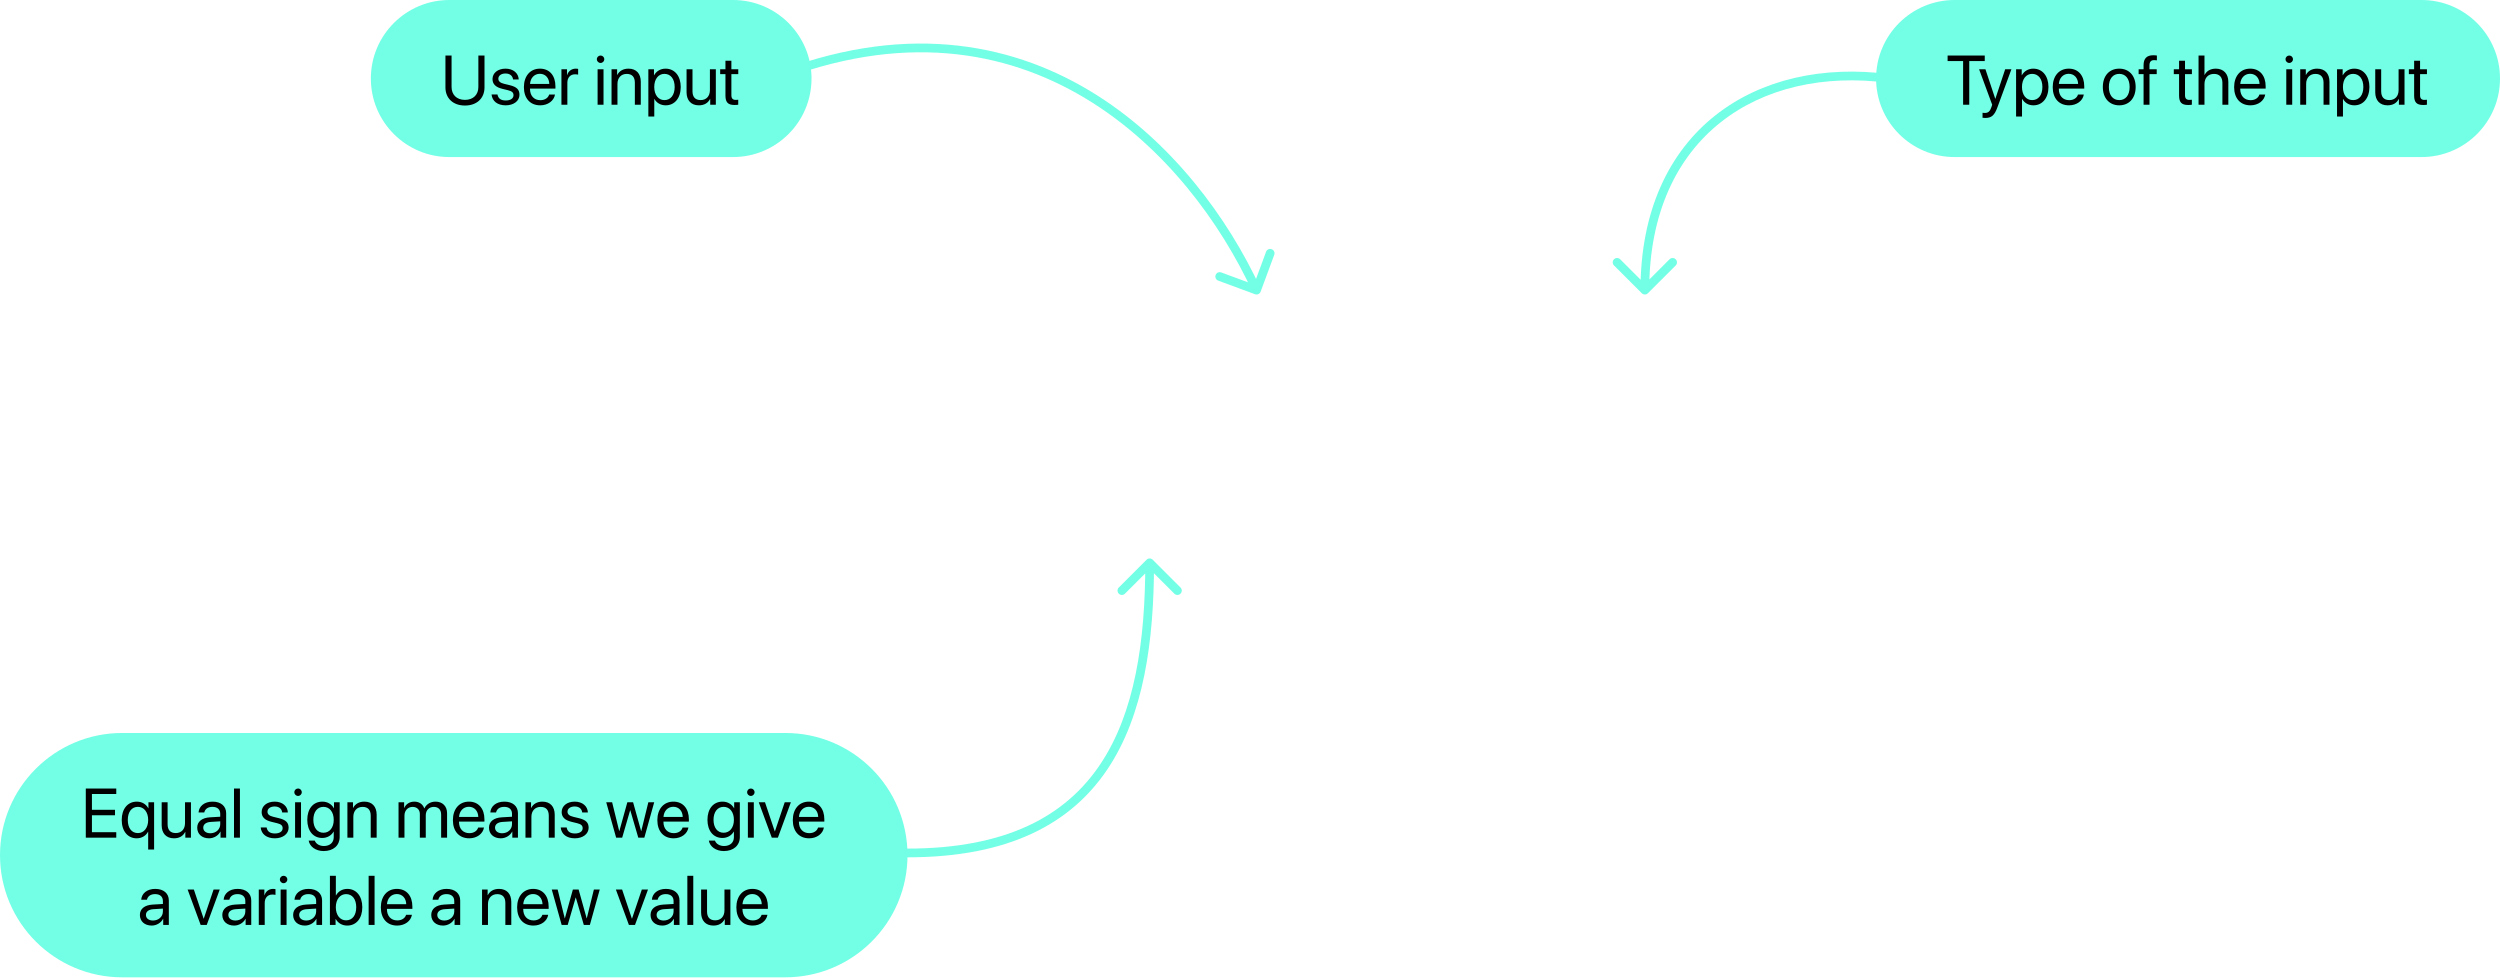
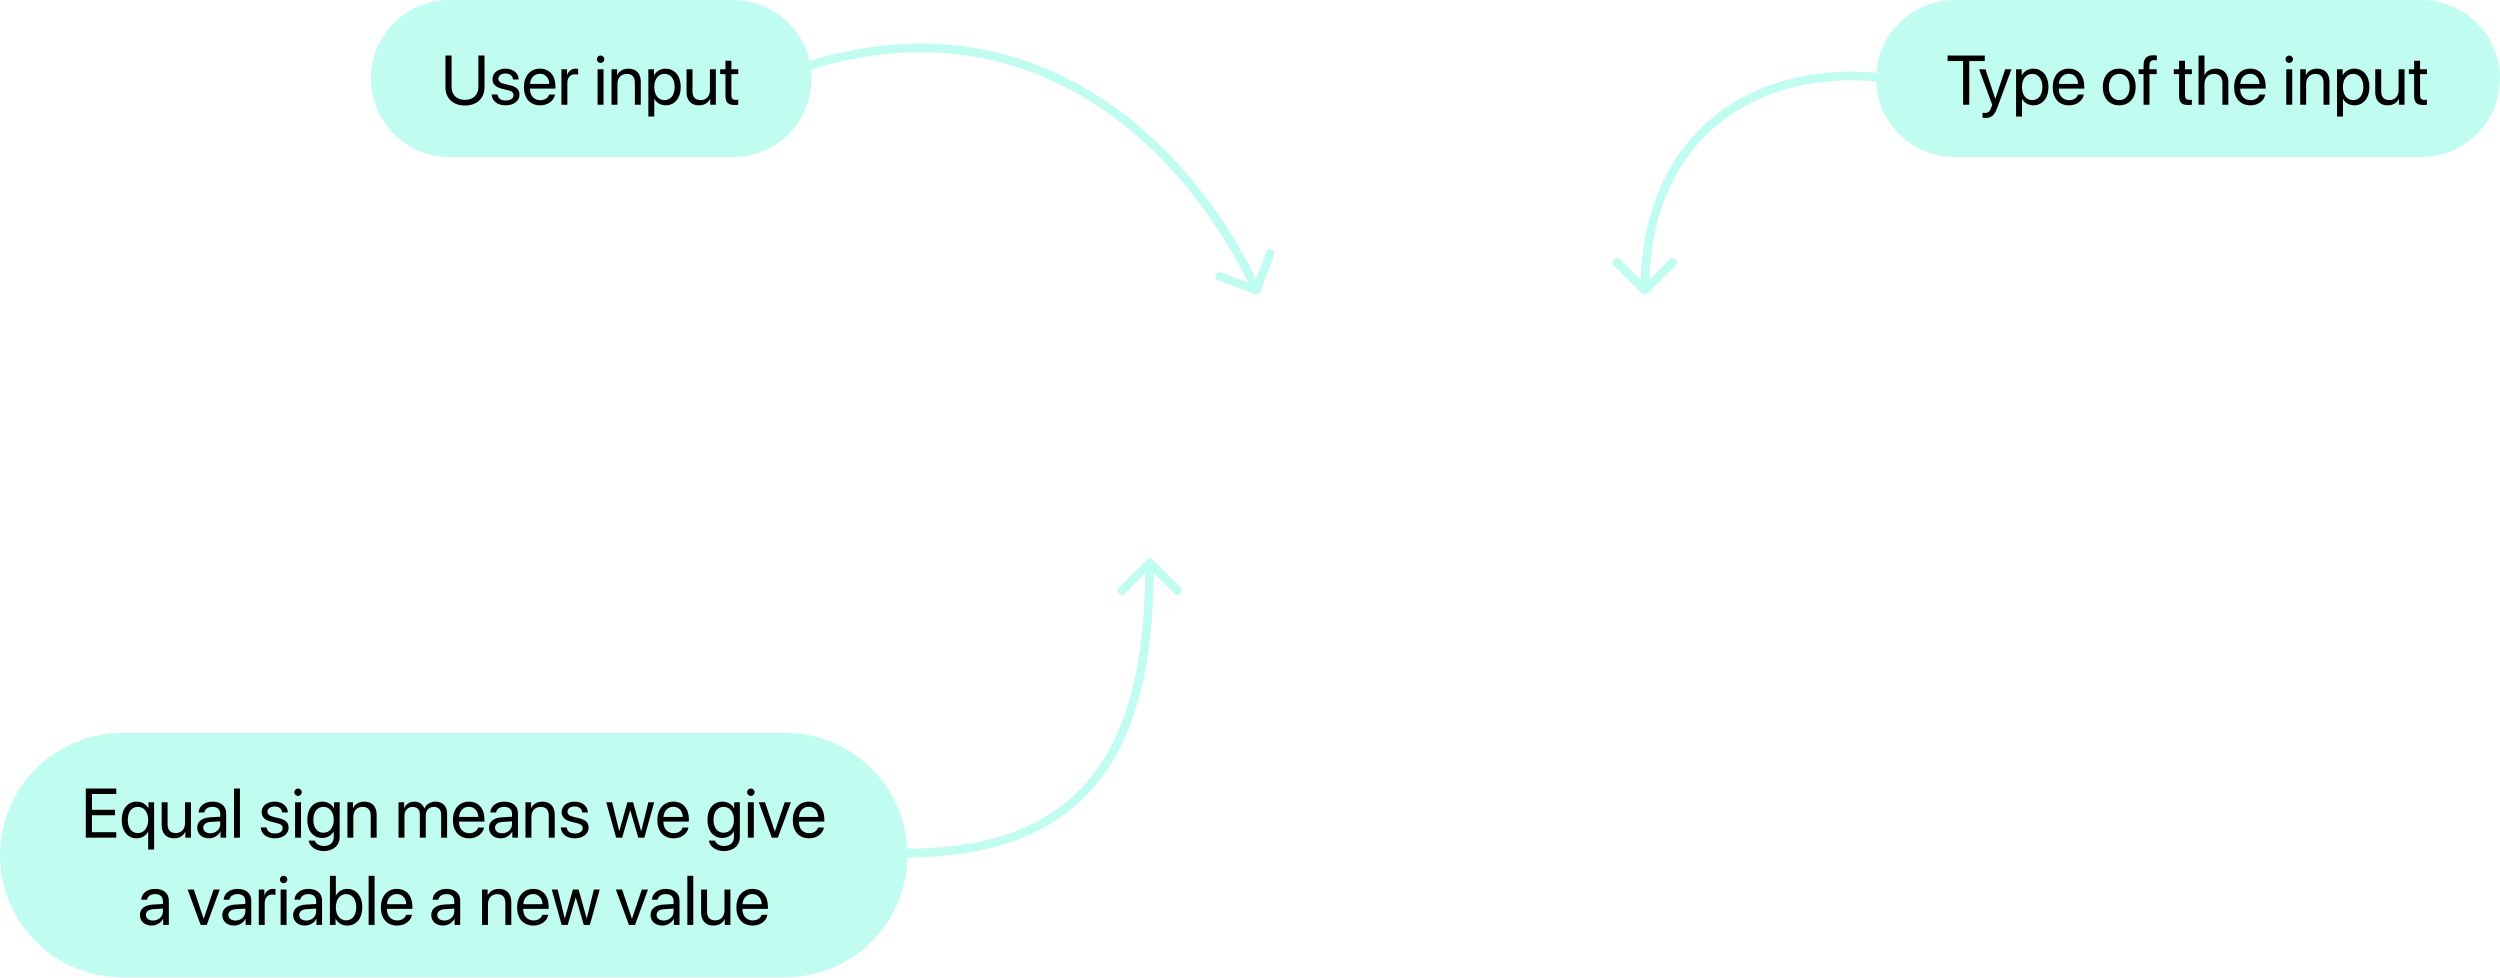
<svg xmlns="http://www.w3.org/2000/svg" width="573" height="224" viewBox="0 0 573 224" fill="none">
-   <path d="M176.63 17.069C176.117 17.274 175.867 17.855 176.071 18.369C176.275 18.882 176.857 19.132 177.37 18.927L176.63 17.069ZM287.653 67.436C288.171 67.628 288.747 67.363 288.938 66.845L292.058 58.403C292.249 57.885 291.984 57.31 291.466 57.118C290.948 56.927 290.373 57.192 290.182 57.71L287.409 65.214L279.905 62.441C279.387 62.249 278.811 62.514 278.62 63.032C278.429 63.55 278.693 64.125 279.211 64.317L287.653 67.436ZM177.37 18.927C206.579 7.293 230.377 11.516 248.673 22.482C267.016 33.475 279.9 51.294 287.092 66.917L288.908 66.08C281.6 50.205 268.484 32.023 249.702 20.766C230.873 9.482 206.421 5.203 176.63 17.069L177.37 18.927Z" fill="#73FFE5" />
-   <path d="M433.132 17.009C433.68 17.082 434.064 17.585 433.991 18.132C433.918 18.68 433.415 19.064 432.868 18.991L433.132 17.009ZM377.707 67.205C377.317 67.596 376.683 67.596 376.293 67.205L369.929 60.842C369.538 60.451 369.538 59.818 369.929 59.427C370.319 59.037 370.953 59.037 371.343 59.427L377 65.084L382.657 59.427C383.047 59.037 383.681 59.037 384.071 59.427C384.462 59.818 384.462 60.451 384.071 60.842L377.707 67.205ZM432.868 18.991C418.076 17.019 404.365 20.112 394.371 28.033C384.397 35.94 378 48.755 378 66.498H376C376 48.243 382.603 34.809 393.129 26.466C403.635 18.138 417.924 14.981 433.132 17.009L432.868 18.991Z" fill="#73FFE5" />
-   <path d="M208 196.499C207.448 196.499 207 196.051 207 195.499C207 194.946 207.448 194.499 208 194.499L208 196.499ZM262.793 128.293C263.183 127.902 263.817 127.902 264.207 128.293L270.571 134.657C270.962 135.047 270.962 135.68 270.571 136.071C270.181 136.461 269.547 136.461 269.157 136.071L263.5 130.414L257.843 136.071C257.453 136.461 256.819 136.461 256.429 136.071C256.038 135.68 256.038 135.047 256.429 134.657L262.793 128.293ZM208 194.499C230.754 194.499 244.274 186.974 252.169 175.192C260.122 163.324 262.5 146.953 262.5 129H264.5C264.5 147.045 262.128 163.923 253.831 176.305C245.476 188.773 231.246 196.499 208 196.499L208 194.499Z" fill="#73FFE5" />
-   <rect x="85" width="101" height="36" rx="18" fill="#73FFE5" />
+   <path d="M176.63 17.069C176.117 17.274 175.867 17.855 176.071 18.369C176.275 18.882 176.857 19.132 177.37 18.927L176.63 17.069ZM287.653 67.436C288.171 67.628 288.747 67.363 288.938 66.845L292.058 58.403C292.249 57.885 291.984 57.31 291.466 57.118C290.948 56.927 290.373 57.192 290.182 57.71L287.409 65.214L279.905 62.441C279.387 62.249 278.811 62.514 278.62 63.032C278.429 63.55 278.693 64.125 279.211 64.317L287.653 67.436ZM177.37 18.927C206.579 7.293 230.377 11.516 248.673 22.482C267.016 33.475 279.9 51.294 287.092 66.917L288.908 66.08C281.6 50.205 268.484 32.023 249.702 20.766C230.873 9.482 206.421 5.203 176.63 17.069L177.37 18.927Z" fill="#C1FCF0" />
+   <path d="M433.132 17.009C433.68 17.082 434.064 17.585 433.991 18.132C433.918 18.68 433.415 19.064 432.868 18.991L433.132 17.009ZM377.707 67.205C377.317 67.596 376.683 67.596 376.293 67.205L369.929 60.842C369.538 60.451 369.538 59.818 369.929 59.427C370.319 59.037 370.953 59.037 371.343 59.427L377 65.084L382.657 59.427C383.047 59.037 383.681 59.037 384.071 59.427C384.462 59.818 384.462 60.451 384.071 60.842L377.707 67.205ZM432.868 18.991C418.076 17.019 404.365 20.112 394.371 28.033C384.397 35.94 378 48.755 378 66.498H376C376 48.243 382.603 34.809 393.129 26.466C403.635 18.138 417.924 14.981 433.132 17.009L432.868 18.991Z" fill="#C1FCF0" />
+   <path d="M208 196.499C207.448 196.499 207 196.051 207 195.499C207 194.946 207.448 194.499 208 194.499L208 196.499ZM262.793 128.293C263.183 127.902 263.817 127.902 264.207 128.293L270.571 134.657C270.962 135.047 270.962 135.68 270.571 136.071C270.181 136.461 269.547 136.461 269.157 136.071L263.5 130.414L257.843 136.071C257.453 136.461 256.819 136.461 256.429 136.071C256.038 135.68 256.038 135.047 256.429 134.657L262.793 128.293ZM208 194.499C230.754 194.499 244.274 186.974 252.169 175.192C260.122 163.324 262.5 146.953 262.5 129H264.5C264.5 147.045 262.128 163.923 253.831 176.305C245.476 188.773 231.246 196.499 208 196.499L208 194.499Z" fill="#C1FCF0" />
+   <rect x="85" width="101" height="36" rx="18" fill="#C1FCF0" />
  <path d="M103.5 12.727H102.094V20.047C102.094 22.453 103.773 24.188 106.57 24.188C109.367 24.188 111.047 22.453 111.047 20.047V12.727H109.641V19.953C109.641 21.656 108.523 22.891 106.57 22.891C104.617 22.891 103.5 21.656 103.5 19.953V12.727ZM112.883 18.117C112.883 19.289 113.625 20 115.156 20.367L116.445 20.68C117.375 20.906 117.695 21.242 117.695 21.828C117.695 22.562 117.016 23.031 115.914 23.031C114.812 23.031 114.188 22.586 114.023 21.656H112.664C112.82 23.18 114.008 24.141 115.914 24.141C117.727 24.141 119.062 23.141 119.062 21.727C119.062 20.562 118.469 19.922 116.828 19.523L115.539 19.211C114.633 18.992 114.219 18.609 114.219 18.047C114.219 17.336 114.875 16.844 115.867 16.844C116.867 16.844 117.492 17.367 117.594 18.219H118.891C118.836 16.781 117.648 15.734 115.867 15.734C114.109 15.734 112.883 16.727 112.883 18.117ZM125.867 21.672C125.641 22.438 124.883 22.961 123.852 22.961C122.391 22.961 121.477 21.938 121.477 20.383V20.305H127.305V19.789C127.305 17.328 125.953 15.734 123.758 15.734C121.516 15.734 120.078 17.445 120.078 19.969C120.078 22.523 121.492 24.141 123.82 24.141C125.594 24.141 126.969 23.094 127.203 21.672H125.867ZM123.734 16.914C125.016 16.914 125.867 17.883 125.898 19.242H121.484C121.57 17.891 122.461 16.914 123.734 16.914ZM128.68 24H130.039V18.938C130.039 17.789 130.727 17.031 131.781 17.031C132.109 17.031 132.398 17.07 132.508 17.109V15.789C132.398 15.773 132.195 15.734 131.961 15.734C131.008 15.734 130.258 16.305 129.992 17.203H129.961V15.875H128.68V24ZM137.648 14.43C138.125 14.43 138.5 14.047 138.5 13.578C138.5 13.102 138.125 12.727 137.648 12.727C137.18 12.727 136.797 13.102 136.797 13.578C136.797 14.047 137.18 14.43 137.648 14.43ZM136.969 24H138.328V15.875H136.969V24ZM140.164 24H141.523V19.219C141.523 17.844 142.359 16.938 143.641 16.938C144.891 16.938 145.508 17.656 145.508 18.969V24H146.867V18.727C146.867 16.883 145.836 15.734 144.055 15.734C142.797 15.734 141.93 16.297 141.477 17.172H141.445V15.875H140.164V24ZM152.547 15.734C151.367 15.734 150.422 16.336 149.922 17.25H149.891V15.875H148.602V26.711H149.961V22.68H149.992C150.477 23.57 151.414 24.141 152.578 24.141C154.625 24.141 156.023 22.484 156.023 19.938C156.023 17.391 154.617 15.734 152.547 15.734ZM152.281 22.945C150.891 22.945 149.953 21.75 149.953 19.938C149.953 18.133 150.891 16.93 152.281 16.93C153.727 16.93 154.633 18.102 154.633 19.938C154.633 21.781 153.727 22.945 152.281 22.945ZM164.07 15.875H162.711V20.648C162.711 22.031 161.914 22.938 160.594 22.938C159.336 22.938 158.719 22.227 158.719 20.906V15.875H157.359V21.148C157.359 22.992 158.398 24.141 160.172 24.141C161.422 24.141 162.266 23.617 162.75 22.68H162.781V24H164.07V15.875ZM166.273 13.914V15.875H165.062V16.992H166.273V21.891C166.273 23.453 166.852 24.062 168.344 24.062C168.664 24.062 169.039 24.039 169.203 24V22.859C169.109 22.875 168.797 22.898 168.641 22.898C167.945 22.898 167.633 22.562 167.633 21.82V16.992H169.211V15.875H167.633V13.914H166.273Z" fill="black" />
-   <rect x="430" width="143" height="36" rx="18" fill="#73FFE5" />
+   <rect x="430" width="143" height="36" rx="18" fill="#C1FCF0" />
  <path d="M451.352 24V13.992H454.906V12.727H446.391V13.992H449.945V24H451.352ZM454.984 27.039C456.453 27.039 457.125 26.469 457.82 24.57L461.016 15.875H459.586L457.336 22.641H457.312L455.062 15.875H453.609L456.609 24.008L456.422 24.578C456.109 25.523 455.688 25.891 454.93 25.891C454.758 25.891 454.547 25.883 454.398 25.852V26.992C454.547 27.023 454.82 27.039 454.984 27.039ZM466.031 15.734C464.852 15.734 463.906 16.336 463.406 17.25H463.375V15.875H462.086V26.711H463.445V22.68H463.477C463.961 23.57 464.898 24.141 466.062 24.141C468.109 24.141 469.508 22.484 469.508 19.938C469.508 17.391 468.102 15.734 466.031 15.734ZM465.766 22.945C464.375 22.945 463.438 21.75 463.438 19.938C463.438 18.133 464.375 16.93 465.766 16.93C467.211 16.93 468.117 18.102 468.117 19.938C468.117 21.781 467.211 22.945 465.766 22.945ZM476.273 21.672C476.047 22.438 475.289 22.961 474.258 22.961C472.797 22.961 471.883 21.938 471.883 20.383V20.305H477.711V19.789C477.711 17.328 476.359 15.734 474.164 15.734C471.922 15.734 470.484 17.445 470.484 19.969C470.484 22.523 471.898 24.141 474.227 24.141C476 24.141 477.375 23.094 477.609 21.672H476.273ZM474.141 16.914C475.422 16.914 476.273 17.883 476.305 19.242H471.891C471.977 17.891 472.867 16.914 474.141 16.914ZM485.734 24.141C487.977 24.141 489.492 22.523 489.492 19.938C489.492 17.344 487.977 15.734 485.734 15.734C483.484 15.734 481.969 17.344 481.969 19.938C481.969 22.523 483.484 24.141 485.734 24.141ZM485.734 22.945C484.297 22.945 483.352 21.852 483.352 19.938C483.352 18.023 484.297 16.93 485.734 16.93C487.172 16.93 488.109 18.023 488.109 19.938C488.109 21.852 487.172 22.945 485.734 22.945ZM491.305 24H492.664V16.992H494.32V15.875H492.656V14.977C492.656 14.172 493.008 13.781 493.742 13.781C493.969 13.781 494.195 13.805 494.359 13.828V12.727C494.164 12.695 493.836 12.664 493.531 12.664C492.031 12.664 491.305 13.406 491.305 14.969V15.875H490.172V16.992H491.305V24ZM499.445 13.914V15.875H498.234V16.992H499.445V21.891C499.445 23.453 500.023 24.062 501.516 24.062C501.836 24.062 502.211 24.039 502.375 24V22.859C502.281 22.875 501.969 22.898 501.812 22.898C501.117 22.898 500.805 22.562 500.805 21.82V16.992H502.383V15.875H500.805V13.914H499.445ZM503.906 24H505.266V19.266C505.266 17.859 506.102 16.938 507.453 16.938C508.727 16.938 509.375 17.711 509.375 19V24H510.734V18.75C510.734 16.938 509.656 15.734 507.875 15.734C506.641 15.734 505.75 16.266 505.297 17.172H505.266V12.727H503.906V24ZM517.852 21.672C517.625 22.438 516.867 22.961 515.836 22.961C514.375 22.961 513.461 21.938 513.461 20.383V20.305H519.289V19.789C519.289 17.328 517.938 15.734 515.742 15.734C513.5 15.734 512.062 17.445 512.062 19.969C512.062 22.523 513.477 24.141 515.805 24.141C517.578 24.141 518.953 23.094 519.188 21.672H517.852ZM515.719 16.914C517 16.914 517.852 17.883 517.883 19.242H513.469C513.555 17.891 514.445 16.914 515.719 16.914ZM524.695 14.43C525.172 14.43 525.547 14.047 525.547 13.578C525.547 13.102 525.172 12.727 524.695 12.727C524.227 12.727 523.844 13.102 523.844 13.578C523.844 14.047 524.227 14.43 524.695 14.43ZM524.016 24H525.375V15.875H524.016V24ZM527.211 24H528.57V19.219C528.57 17.844 529.406 16.938 530.688 16.938C531.938 16.938 532.555 17.656 532.555 18.969V24H533.914V18.727C533.914 16.883 532.883 15.734 531.102 15.734C529.844 15.734 528.977 16.297 528.523 17.172H528.492V15.875H527.211V24ZM539.594 15.734C538.414 15.734 537.469 16.336 536.969 17.25H536.938V15.875H535.648V26.711H537.008V22.68H537.039C537.523 23.57 538.461 24.141 539.625 24.141C541.672 24.141 543.07 22.484 543.07 19.938C543.07 17.391 541.664 15.734 539.594 15.734ZM539.328 22.945C537.938 22.945 537 21.75 537 19.938C537 18.133 537.938 16.93 539.328 16.93C540.773 16.93 541.68 18.102 541.68 19.938C541.68 21.781 540.773 22.945 539.328 22.945ZM551.117 15.875H549.758V20.648C549.758 22.031 548.961 22.938 547.641 22.938C546.383 22.938 545.766 22.227 545.766 20.906V15.875H544.406V21.148C544.406 22.992 545.445 24.141 547.219 24.141C548.469 24.141 549.312 23.617 549.797 22.68H549.828V24H551.117V15.875ZM553.32 13.914V15.875H552.109V16.992H553.32V21.891C553.32 23.453 553.898 24.062 555.391 24.062C555.711 24.062 556.086 24.039 556.25 24V22.859C556.156 22.875 555.844 22.898 555.688 22.898C554.992 22.898 554.68 22.562 554.68 21.82V16.992H556.258V15.875H554.68V13.914H553.32Z" fill="black" />
-   <rect y="168" width="208" height="56" rx="28" fill="#73FFE5" />
+   <rect y="168" width="208" height="56" rx="28" fill="#C1FCF0" />
  <path d="M26.648 190.734H21.07V186.859H26.359V185.609H21.07V181.992H26.648V180.727H19.664V192H26.648V190.734ZM31.359 183.734C29.273 183.734 27.898 185.383 27.898 187.938C27.898 190.484 29.273 192.141 31.328 192.141C32.477 192.141 33.422 191.57 33.93 190.641H33.961V194.711H35.32V183.875H34.023V185.25H33.992C33.469 184.312 32.539 183.734 31.359 183.734ZM31.602 190.945C30.18 190.945 29.289 189.789 29.289 187.938C29.289 186.078 30.18 184.93 31.602 184.93C32.992 184.93 33.961 186.125 33.961 187.938C33.961 189.75 32.992 190.945 31.602 190.945ZM43.766 183.875H42.406V188.648C42.406 190.031 41.609 190.938 40.289 190.938C39.031 190.938 38.414 190.227 38.414 188.906V183.875H37.055V189.148C37.055 190.992 38.094 192.141 39.867 192.141C41.117 192.141 41.961 191.617 42.445 190.68H42.477V192H43.766V183.875ZM47.906 192.141C49 192.141 50.031 191.531 50.516 190.602H50.547V192H51.836V186.383C51.836 184.766 50.633 183.734 48.727 183.734C46.805 183.734 45.602 184.812 45.508 186.219H46.82C46.992 185.422 47.648 184.93 48.695 184.93C49.82 184.93 50.477 185.523 50.477 186.516V187.195L48.148 187.328C46.273 187.438 45.203 188.312 45.203 189.703C45.203 191.164 46.289 192.141 47.906 192.141ZM48.211 190.984C47.234 190.984 46.586 190.477 46.586 189.703C46.586 188.938 47.211 188.453 48.305 188.383L50.477 188.25V188.914C50.477 190.086 49.492 190.984 48.211 190.984ZM53.633 192H54.992V180.727H53.633V192ZM59.969 186.117C59.969 187.289 60.711 188 62.242 188.367L63.531 188.68C64.461 188.906 64.781 189.242 64.781 189.828C64.781 190.562 64.102 191.031 63 191.031C61.898 191.031 61.273 190.586 61.109 189.656H59.75C59.906 191.18 61.094 192.141 63 192.141C64.812 192.141 66.148 191.141 66.148 189.727C66.148 188.562 65.555 187.922 63.914 187.523L62.625 187.211C61.719 186.992 61.305 186.609 61.305 186.047C61.305 185.336 61.961 184.844 62.953 184.844C63.953 184.844 64.578 185.367 64.68 186.219H65.977C65.922 184.781 64.734 183.734 62.953 183.734C61.195 183.734 59.969 184.727 59.969 186.117ZM68.312 182.43C68.789 182.43 69.164 182.047 69.164 181.578C69.164 181.102 68.789 180.727 68.312 180.727C67.844 180.727 67.461 181.102 67.461 181.578C67.461 182.047 67.844 182.43 68.312 182.43ZM67.633 192H68.992V183.875H67.633V192ZM74.18 195.062C76.422 195.062 77.852 193.773 77.852 191.836V183.875H76.555V185.242H76.531C75.992 184.297 75.039 183.734 73.891 183.734C71.789 183.734 70.43 185.359 70.43 187.906C70.43 190.43 71.789 192.062 73.859 192.062C75 192.062 75.961 191.484 76.461 190.602H76.492V191.883C76.492 193.094 75.641 193.906 74.234 193.906C73.219 193.906 72.414 193.414 72.148 192.672H70.75C70.977 194.055 72.391 195.062 74.18 195.062ZM74.133 190.867C72.734 190.867 71.82 189.727 71.82 187.906C71.82 186.086 72.734 184.93 74.133 184.93C75.547 184.93 76.492 186.117 76.492 187.906C76.492 189.695 75.547 190.867 74.133 190.867ZM79.625 192H80.984V187.219C80.984 185.844 81.82 184.938 83.102 184.938C84.352 184.938 84.969 185.656 84.969 186.969V192H86.328V186.727C86.328 184.883 85.297 183.734 83.516 183.734C82.258 183.734 81.391 184.297 80.938 185.172H80.906V183.875H79.625V192ZM91.344 192H92.703V186.906C92.703 185.781 93.484 184.938 94.562 184.938C95.57 184.938 96.227 185.578 96.227 186.555V192H97.586V186.836C97.586 185.734 98.344 184.938 99.422 184.938C100.492 184.938 101.109 185.594 101.109 186.703V192H102.469V186.391C102.469 184.781 101.43 183.734 99.82 183.734C98.68 183.734 97.727 184.312 97.273 185.281H97.242C96.891 184.297 96.07 183.734 94.961 183.734C93.867 183.734 93.039 184.312 92.656 185.172H92.625V183.875H91.344V192ZM109.594 189.672C109.367 190.438 108.609 190.961 107.578 190.961C106.117 190.961 105.203 189.938 105.203 188.383V188.305H111.031V187.789C111.031 185.328 109.68 183.734 107.484 183.734C105.242 183.734 103.805 185.445 103.805 187.969C103.805 190.523 105.219 192.141 107.547 192.141C109.32 192.141 110.695 191.094 110.93 189.672H109.594ZM107.461 184.914C108.742 184.914 109.594 185.883 109.625 187.242H105.211C105.297 185.891 106.188 184.914 107.461 184.914ZM114.781 192.141C115.875 192.141 116.906 191.531 117.391 190.602H117.422V192H118.711V186.383C118.711 184.766 117.508 183.734 115.602 183.734C113.68 183.734 112.477 184.812 112.383 186.219H113.695C113.867 185.422 114.523 184.93 115.57 184.93C116.695 184.93 117.352 185.523 117.352 186.516V187.195L115.023 187.328C113.148 187.438 112.078 188.312 112.078 189.703C112.078 191.164 113.164 192.141 114.781 192.141ZM115.086 190.984C114.109 190.984 113.461 190.477 113.461 189.703C113.461 188.938 114.086 188.453 115.18 188.383L117.352 188.25V188.914C117.352 190.086 116.367 190.984 115.086 190.984ZM120.438 192H121.797V187.219C121.797 185.844 122.633 184.938 123.914 184.938C125.164 184.938 125.781 185.656 125.781 186.969V192H127.141V186.727C127.141 184.883 126.109 183.734 124.328 183.734C123.07 183.734 122.203 184.297 121.75 185.172H121.719V183.875H120.438V192ZM128.734 186.117C128.734 187.289 129.477 188 131.008 188.367L132.297 188.68C133.227 188.906 133.547 189.242 133.547 189.828C133.547 190.562 132.867 191.031 131.766 191.031C130.664 191.031 130.039 190.586 129.875 189.656H128.516C128.672 191.18 129.859 192.141 131.766 192.141C133.578 192.141 134.914 191.141 134.914 189.727C134.914 188.562 134.32 187.922 132.68 187.523L131.391 187.211C130.484 186.992 130.07 186.609 130.07 186.047C130.07 185.336 130.727 184.844 131.719 184.844C132.719 184.844 133.344 185.367 133.445 186.219H134.742C134.688 184.781 133.5 183.734 131.719 183.734C129.961 183.734 128.734 184.727 128.734 186.117ZM149.945 183.875H148.602L146.977 190.484H146.945L145.102 183.875H143.789L141.953 190.484H141.922L140.297 183.875H138.945L141.219 192H142.602L144.43 185.711H144.461L146.297 192H147.68L149.945 183.875ZM156.453 189.672C156.227 190.438 155.469 190.961 154.438 190.961C152.977 190.961 152.062 189.938 152.062 188.383V188.305H157.891V187.789C157.891 185.328 156.539 183.734 154.344 183.734C152.102 183.734 150.664 185.445 150.664 187.969C150.664 190.523 152.078 192.141 154.406 192.141C156.18 192.141 157.555 191.094 157.789 189.672H156.453ZM154.32 184.914C155.602 184.914 156.453 185.883 156.484 187.242H152.07C152.156 185.891 153.047 184.914 154.32 184.914ZM165.898 195.062C168.141 195.062 169.57 193.773 169.57 191.836V183.875H168.273V185.242H168.25C167.711 184.297 166.758 183.734 165.609 183.734C163.508 183.734 162.148 185.359 162.148 187.906C162.148 190.43 163.508 192.062 165.578 192.062C166.719 192.062 167.68 191.484 168.18 190.602H168.211V191.883C168.211 193.094 167.359 193.906 165.953 193.906C164.938 193.906 164.133 193.414 163.867 192.672H162.469C162.695 194.055 164.109 195.062 165.898 195.062ZM165.852 190.867C164.453 190.867 163.539 189.727 163.539 187.906C163.539 186.086 164.453 184.93 165.852 184.93C167.266 184.93 168.211 186.117 168.211 187.906C168.211 189.695 167.266 190.867 165.852 190.867ZM172.094 182.43C172.57 182.43 172.945 182.047 172.945 181.578C172.945 181.102 172.57 180.727 172.094 180.727C171.625 180.727 171.242 181.102 171.242 181.578C171.242 182.047 171.625 182.43 172.094 182.43ZM171.414 192H172.773V183.875H171.414V192ZM181.273 183.875H179.859L177.609 190.555H177.578L175.336 183.875H173.906L176.898 192H178.289L181.273 183.875ZM187.5 189.672C187.273 190.438 186.516 190.961 185.484 190.961C184.023 190.961 183.109 189.938 183.109 188.383V188.305H188.938V187.789C188.938 185.328 187.586 183.734 185.391 183.734C183.148 183.734 181.711 185.445 181.711 187.969C181.711 190.523 183.125 192.141 185.453 192.141C187.227 192.141 188.602 191.094 188.836 189.672H187.5ZM185.367 184.914C186.648 184.914 187.5 185.883 187.531 187.242H183.117C183.203 185.891 184.094 184.914 185.367 184.914ZM34.766 212.141C35.859 212.141 36.891 211.531 37.375 210.602H37.406V212H38.695V206.383C38.695 204.766 37.492 203.734 35.586 203.734C33.664 203.734 32.461 204.812 32.367 206.219H33.68C33.852 205.422 34.508 204.93 35.555 204.93C36.68 204.93 37.336 205.523 37.336 206.516V207.195L35.008 207.328C33.133 207.438 32.062 208.312 32.062 209.703C32.062 211.164 33.148 212.141 34.766 212.141ZM35.07 210.984C34.094 210.984 33.445 210.477 33.445 209.703C33.445 208.938 34.07 208.453 35.164 208.383L37.336 208.25V208.914C37.336 210.086 36.352 210.984 35.07 210.984ZM50.367 203.875H48.953L46.703 210.555H46.672L44.43 203.875H43L45.992 212H47.383L50.367 203.875ZM53.656 212.141C54.75 212.141 55.781 211.531 56.266 210.602H56.297V212H57.586V206.383C57.586 204.766 56.383 203.734 54.477 203.734C52.555 203.734 51.352 204.812 51.258 206.219H52.57C52.742 205.422 53.398 204.93 54.445 204.93C55.57 204.93 56.227 205.523 56.227 206.516V207.195L53.898 207.328C52.023 207.438 50.953 208.312 50.953 209.703C50.953 211.164 52.039 212.141 53.656 212.141ZM53.961 210.984C52.984 210.984 52.336 210.477 52.336 209.703C52.336 208.938 52.961 208.453 54.055 208.383L56.227 208.25V208.914C56.227 210.086 55.242 210.984 53.961 210.984ZM59.312 212H60.672V206.938C60.672 205.789 61.359 205.031 62.414 205.031C62.742 205.031 63.031 205.07 63.141 205.109V203.789C63.031 203.773 62.828 203.734 62.594 203.734C61.641 203.734 60.891 204.305 60.625 205.203H60.594V203.875H59.312V212ZM65 202.43C65.477 202.43 65.852 202.047 65.852 201.578C65.852 201.102 65.477 200.727 65 200.727C64.531 200.727 64.148 201.102 64.148 201.578C64.148 202.047 64.531 202.43 65 202.43ZM64.32 212H65.68V203.875H64.32V212ZM69.891 212.141C70.984 212.141 72.016 211.531 72.5 210.602H72.531V212H73.82V206.383C73.82 204.766 72.617 203.734 70.711 203.734C68.789 203.734 67.586 204.812 67.492 206.219H68.805C68.977 205.422 69.633 204.93 70.68 204.93C71.805 204.93 72.461 205.523 72.461 206.516V207.195L70.133 207.328C68.258 207.438 67.188 208.312 67.188 209.703C67.188 211.164 68.273 212.141 69.891 212.141ZM70.195 210.984C69.219 210.984 68.57 210.477 68.57 209.703C68.57 208.938 69.195 208.453 70.289 208.383L72.461 208.25V208.914C72.461 210.086 71.477 210.984 70.195 210.984ZM79.586 212.141C81.664 212.141 83.039 210.492 83.039 207.938C83.039 205.391 81.656 203.734 79.609 203.734C78.461 203.734 77.516 204.305 77.008 205.234H76.977V200.727H75.617V212H76.914V210.625H76.945C77.469 211.562 78.398 212.141 79.586 212.141ZM79.32 204.93C80.758 204.93 81.648 206.094 81.648 207.938C81.648 209.797 80.758 210.945 79.32 210.945C77.945 210.945 76.969 209.75 76.969 207.938C76.969 206.133 77.945 204.93 79.32 204.93ZM84.492 212H85.852V200.727H84.492V212ZM93.078 209.672C92.852 210.438 92.094 210.961 91.062 210.961C89.602 210.961 88.688 209.938 88.688 208.383V208.305H94.516V207.789C94.516 205.328 93.164 203.734 90.969 203.734C88.727 203.734 87.289 205.445 87.289 207.969C87.289 210.523 88.703 212.141 91.031 212.141C92.805 212.141 94.18 211.094 94.414 209.672H93.078ZM90.945 204.914C92.227 204.914 93.078 205.883 93.109 207.242H88.695C88.781 205.891 89.672 204.914 90.945 204.914ZM101.547 212.141C102.641 212.141 103.672 211.531 104.156 210.602H104.188V212H105.477V206.383C105.477 204.766 104.273 203.734 102.367 203.734C100.445 203.734 99.242 204.812 99.148 206.219H100.461C100.633 205.422 101.289 204.93 102.336 204.93C103.461 204.93 104.117 205.523 104.117 206.516V207.195L101.789 207.328C99.914 207.438 98.844 208.312 98.844 209.703C98.844 211.164 99.93 212.141 101.547 212.141ZM101.852 210.984C100.875 210.984 100.227 210.477 100.227 209.703C100.227 208.938 100.852 208.453 101.945 208.383L104.117 208.25V208.914C104.117 210.086 103.133 210.984 101.852 210.984ZM110.484 212H111.844V207.219C111.844 205.844 112.68 204.938 113.961 204.938C115.211 204.938 115.828 205.656 115.828 206.969V212H117.188V206.727C117.188 204.883 116.156 203.734 114.375 203.734C113.117 203.734 112.25 204.297 111.797 205.172H111.766V203.875H110.484V212ZM124.312 209.672C124.086 210.438 123.328 210.961 122.297 210.961C120.836 210.961 119.922 209.938 119.922 208.383V208.305H125.75V207.789C125.75 205.328 124.398 203.734 122.203 203.734C119.961 203.734 118.523 205.445 118.523 207.969C118.523 210.523 119.938 212.141 122.266 212.141C124.039 212.141 125.414 211.094 125.648 209.672H124.312ZM122.18 204.914C123.461 204.914 124.312 205.883 124.344 207.242H119.93C120.016 205.891 120.906 204.914 122.18 204.914ZM137.461 203.875H136.117L134.492 210.484H134.461L132.617 203.875H131.305L129.469 210.484H129.438L127.812 203.875H126.461L128.734 212H130.117L131.945 205.711H131.977L133.812 212H135.195L137.461 203.875ZM148.523 203.875H147.109L144.859 210.555H144.828L142.586 203.875H141.156L144.148 212H145.539L148.523 203.875ZM151.812 212.141C152.906 212.141 153.938 211.531 154.422 210.602H154.453V212H155.742V206.383C155.742 204.766 154.539 203.734 152.633 203.734C150.711 203.734 149.508 204.812 149.414 206.219H150.727C150.898 205.422 151.555 204.93 152.602 204.93C153.727 204.93 154.383 205.523 154.383 206.516V207.195L152.055 207.328C150.18 207.438 149.109 208.312 149.109 209.703C149.109 211.164 150.195 212.141 151.812 212.141ZM152.117 210.984C151.141 210.984 150.492 210.477 150.492 209.703C150.492 208.938 151.117 208.453 152.211 208.383L154.383 208.25V208.914C154.383 210.086 153.398 210.984 152.117 210.984ZM157.539 212H158.898V200.727H157.539V212ZM167.406 203.875H166.047V208.648C166.047 210.031 165.25 210.938 163.93 210.938C162.672 210.938 162.055 210.227 162.055 208.906V203.875H160.695V209.148C160.695 210.992 161.734 212.141 163.508 212.141C164.758 212.141 165.602 211.617 166.086 210.68H166.117V212H167.406V203.875ZM174.562 209.672C174.336 210.438 173.578 210.961 172.547 210.961C171.086 210.961 170.172 209.938 170.172 208.383V208.305H176V207.789C176 205.328 174.648 203.734 172.453 203.734C170.211 203.734 168.773 205.445 168.773 207.969C168.773 210.523 170.188 212.141 172.516 212.141C174.289 212.141 175.664 211.094 175.898 209.672H174.562ZM172.43 204.914C173.711 204.914 174.562 205.883 174.594 207.242H170.18C170.266 205.891 171.156 204.914 172.43 204.914Z" fill="black" />
</svg>
